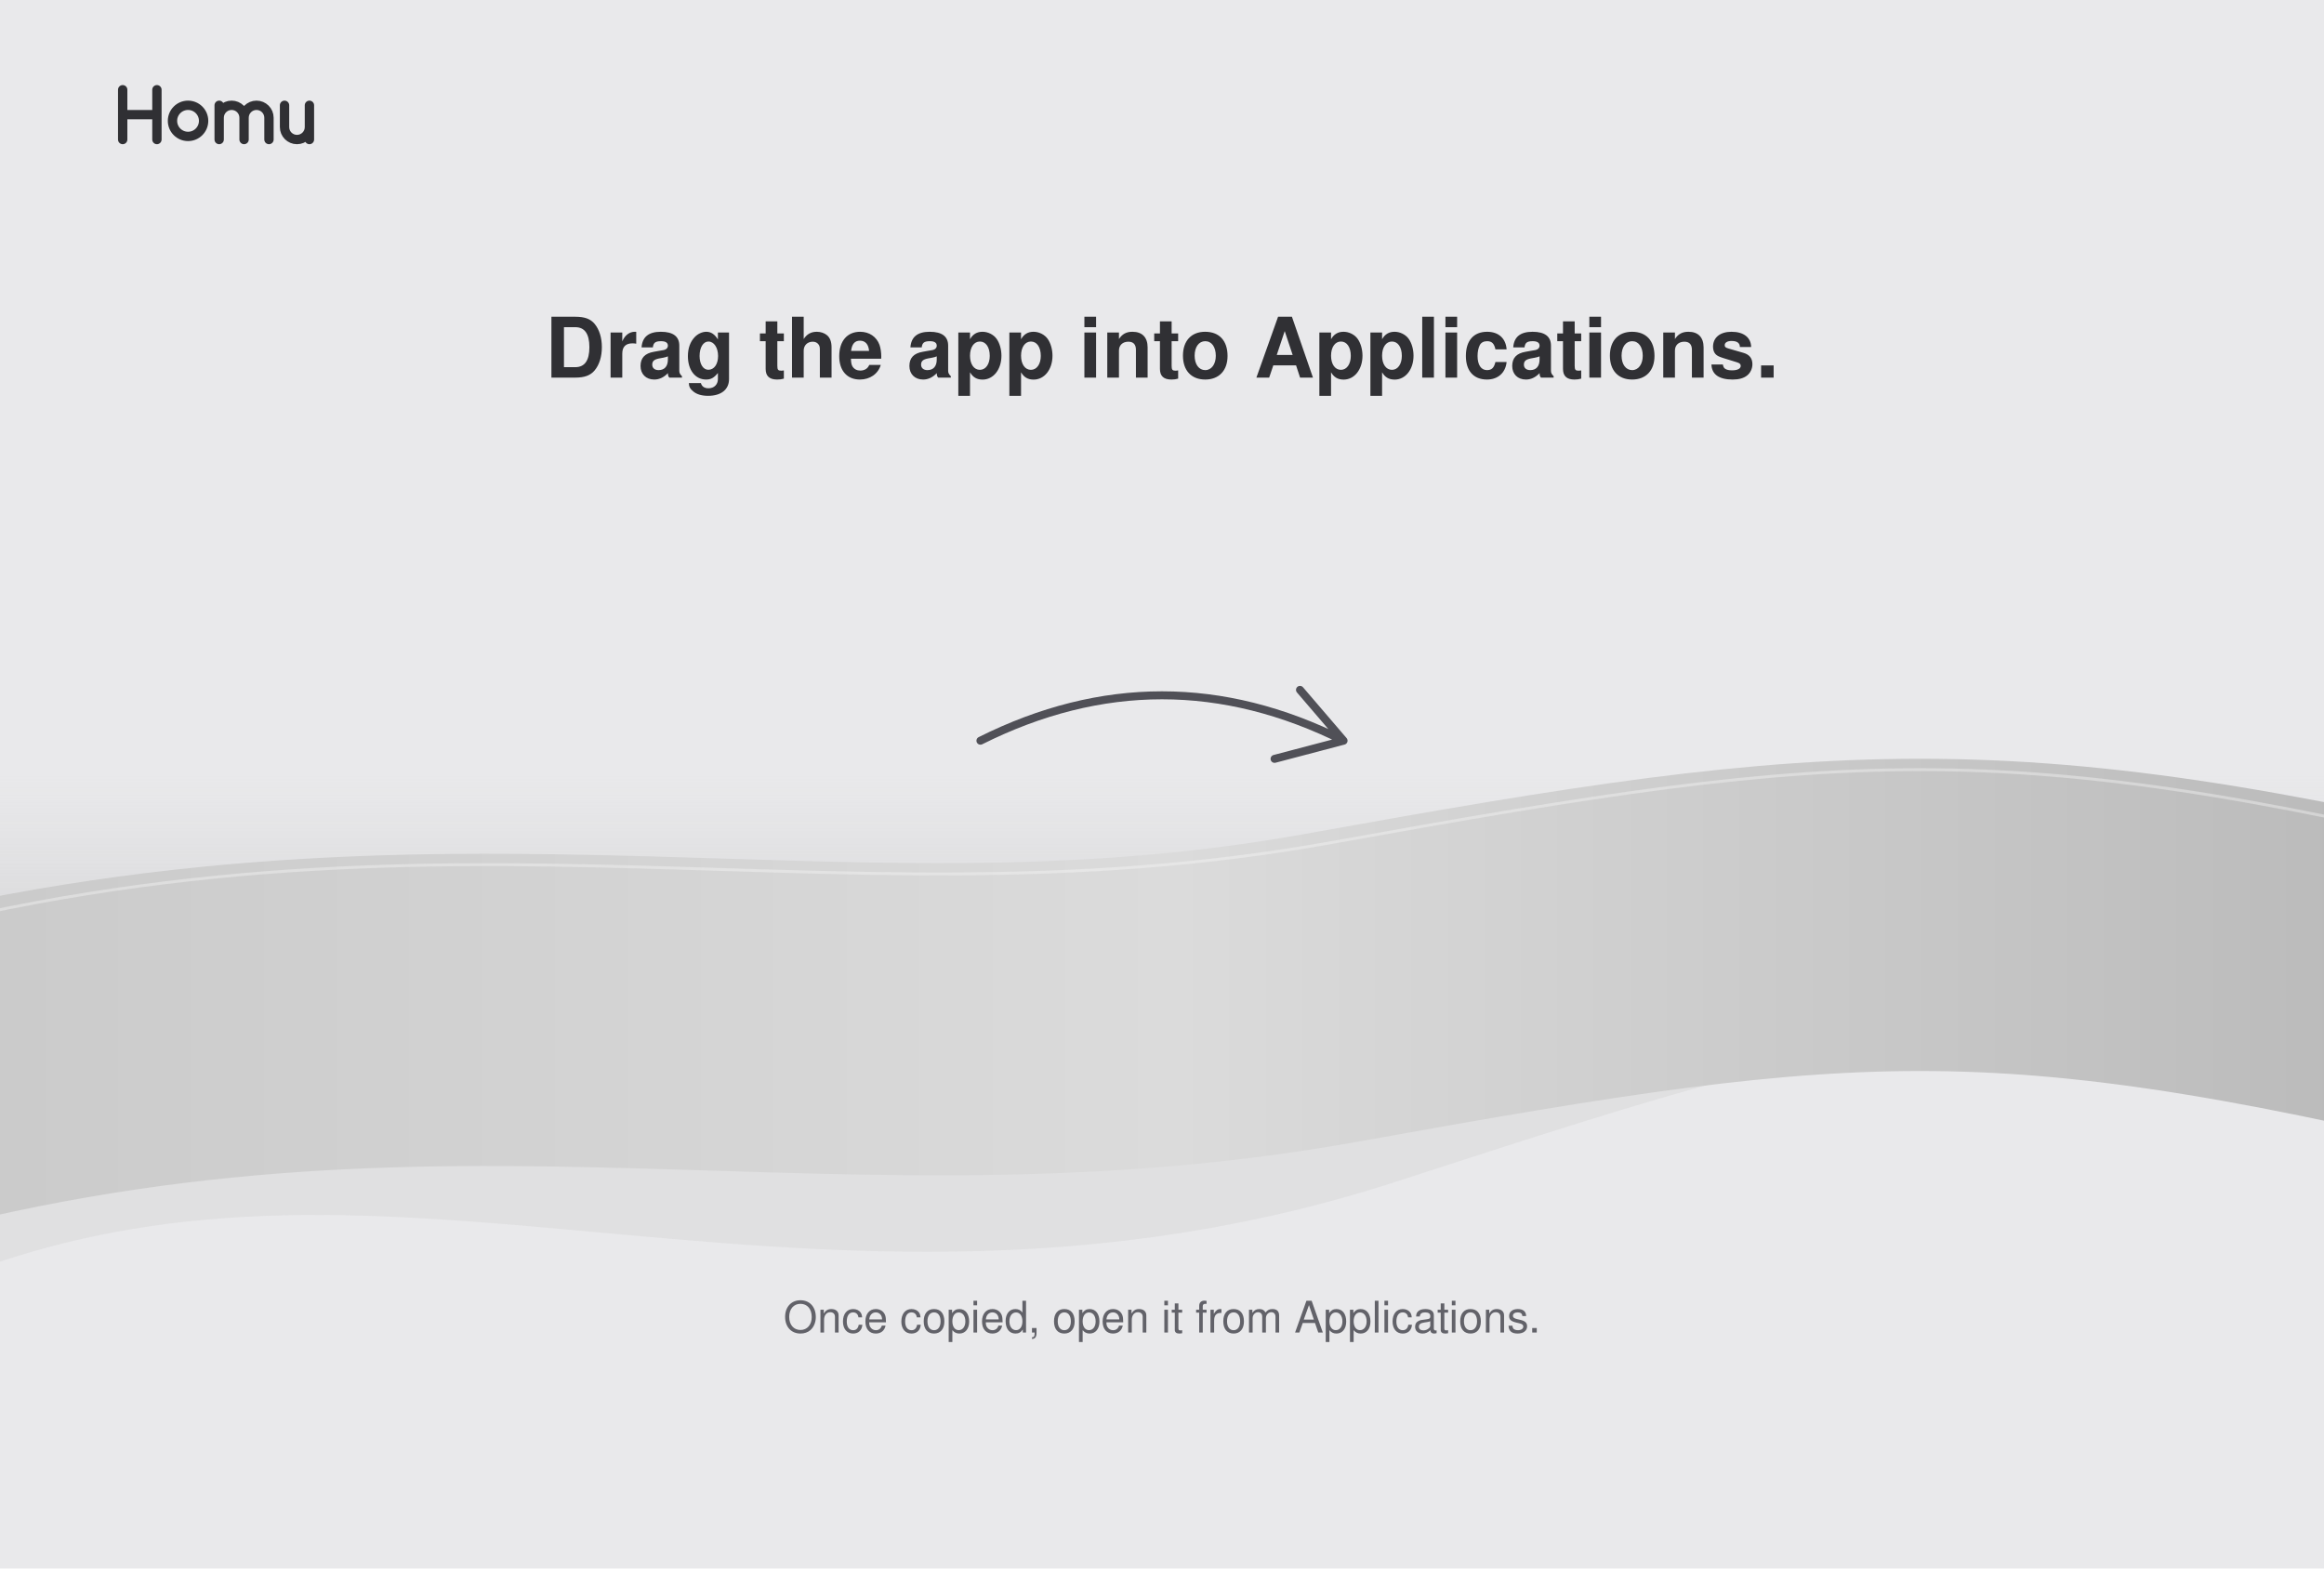
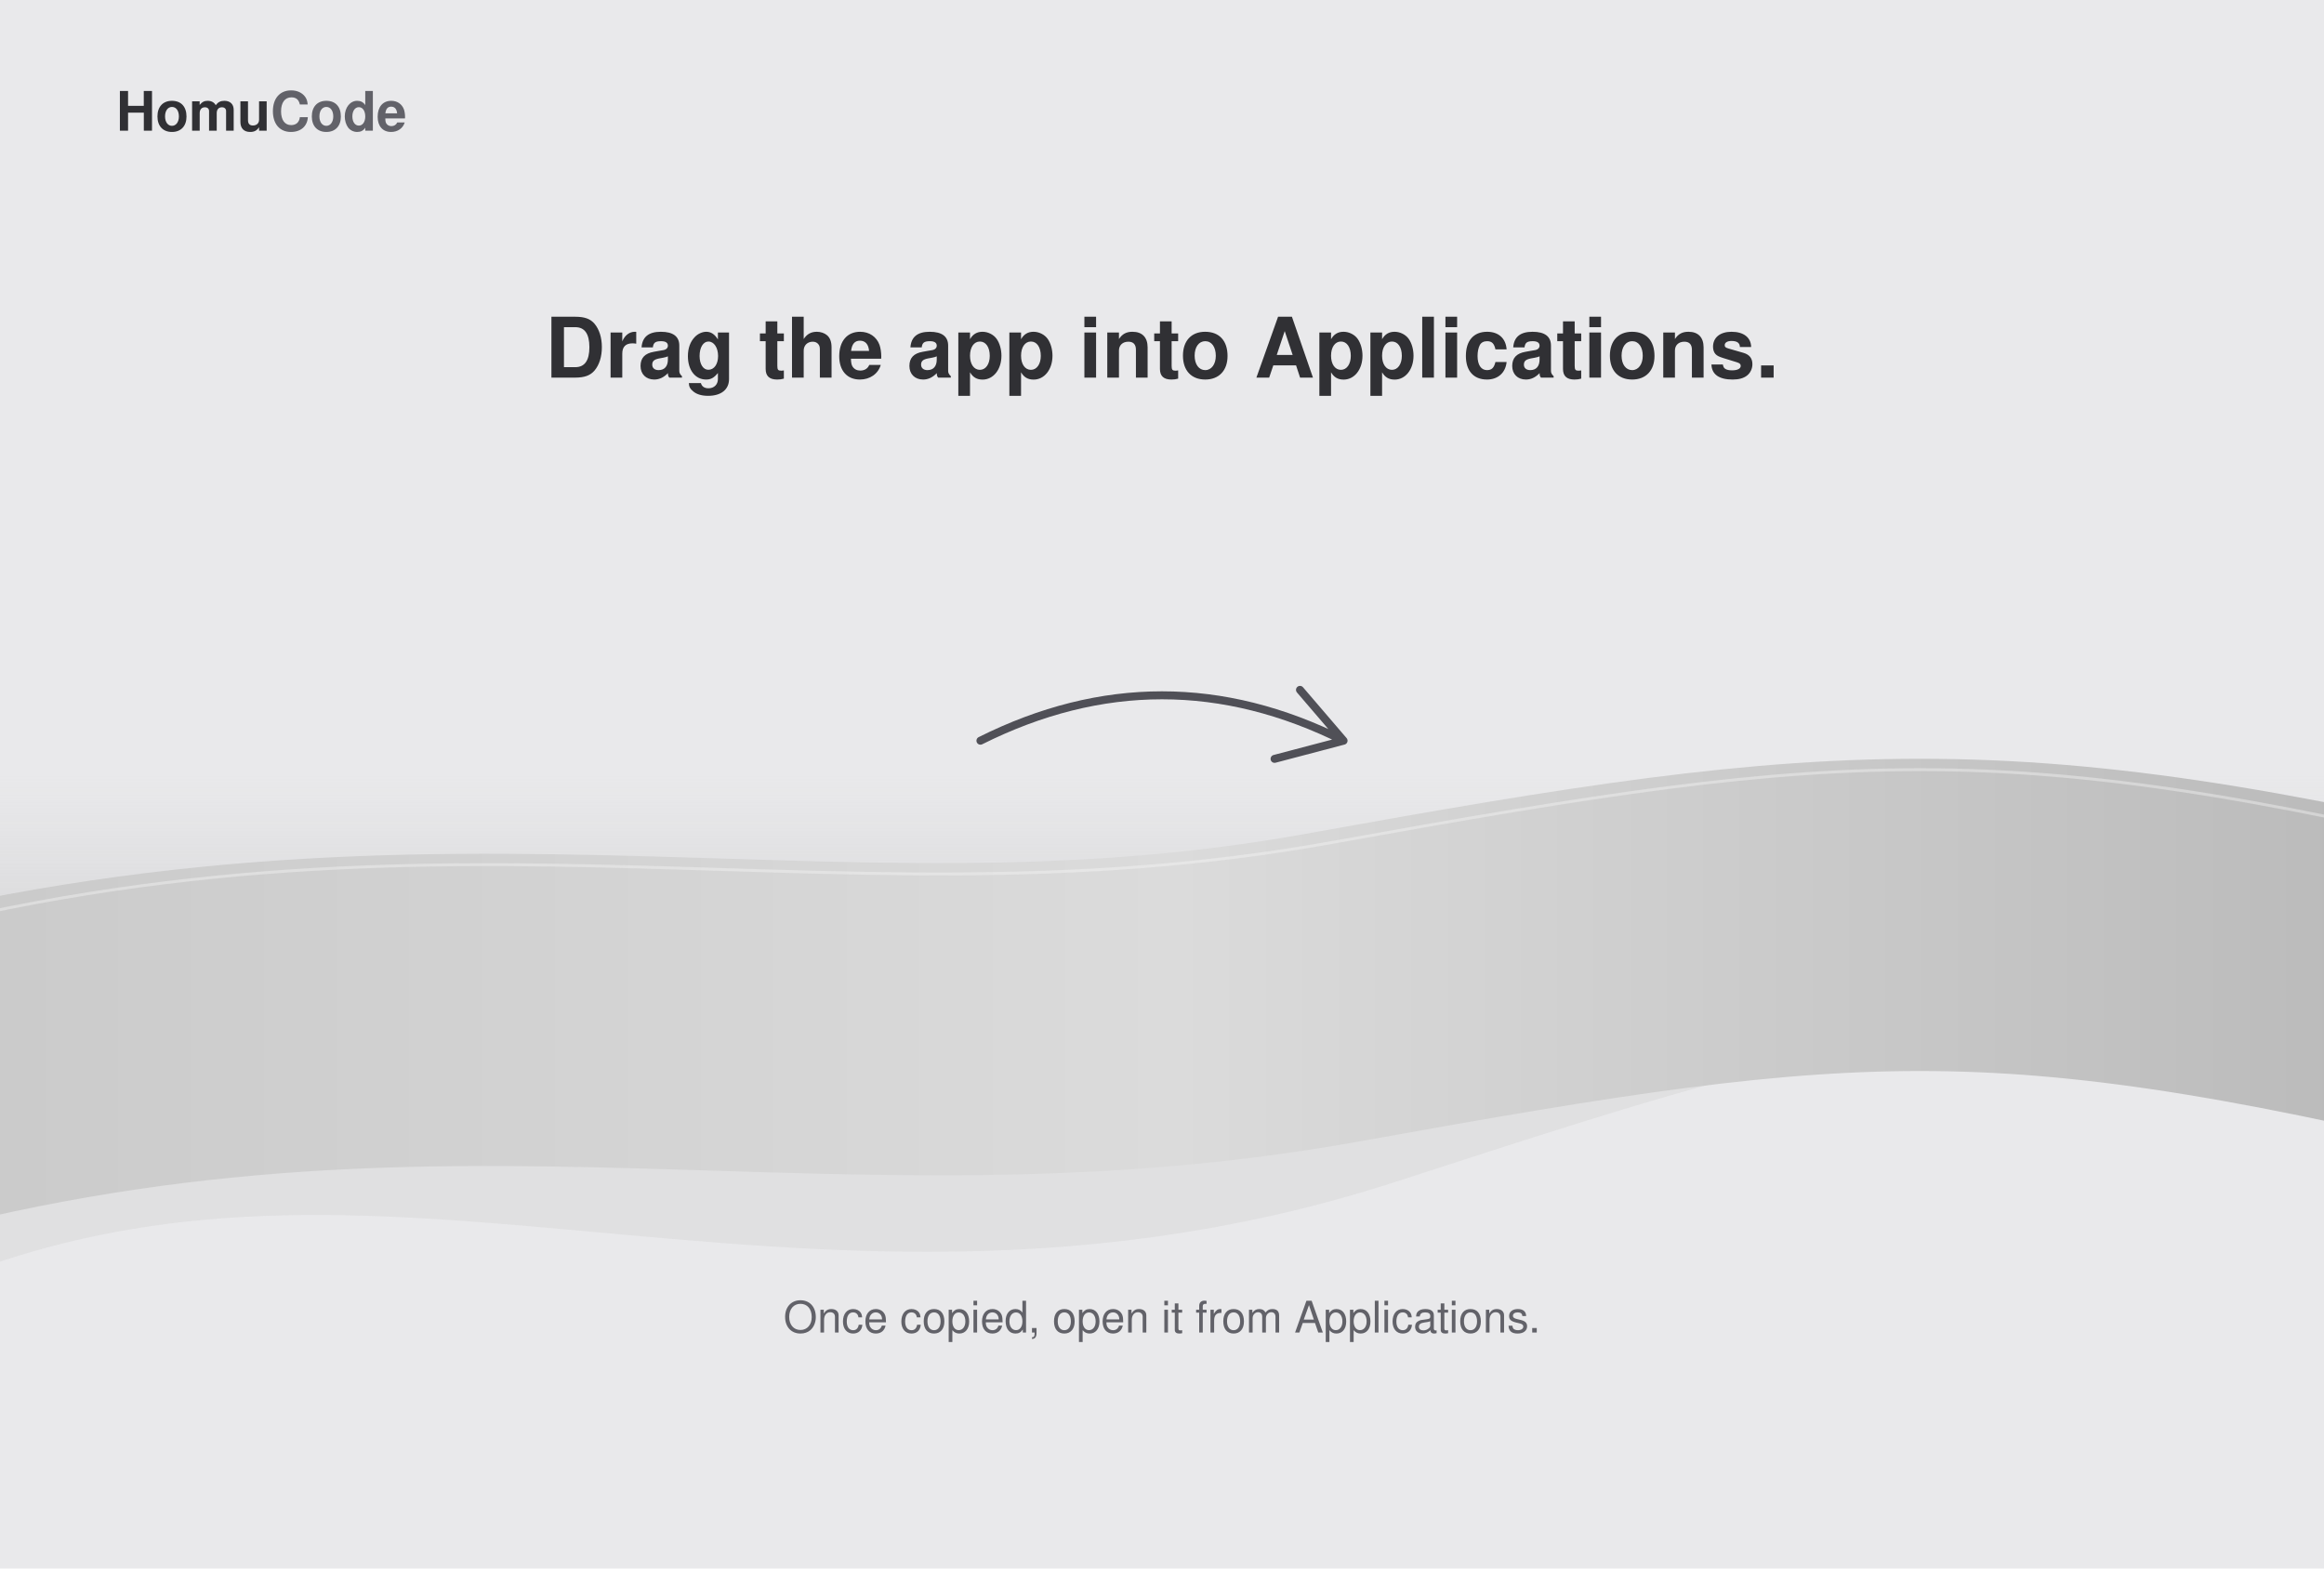
<svg xmlns="http://www.w3.org/2000/svg" width="1280" height="864" viewBox="0 0 640 432">
  <defs>
    <linearGradient id="veil" x1="0" y1="0" x2="0" y2="1">
      <stop stop-color="#B7B7B7" stop-opacity="0" />
      <stop offset=".55" stop-color="#A5A5A5" stop-opacity=".24" />
      <stop offset="1" stop-color="#D1D1D1" stop-opacity=".4" />
    </linearGradient>
    <linearGradient id="silk" x1="0" y1="0" x2="1" y2="0">
      <stop stop-color="#C8C8C8" />
      <stop offset=".5" stop-color="#DBDBDB" />
      <stop offset="1" stop-color="#B5B5B5" />
    </linearGradient>
  </defs>
  <rect width="640" height="432" fill="#E9E9EB" />
  <path d="M-60 293C95 220 214 304 362 256S559 191 707 257" stroke="url(#veil)" stroke-width="146" fill="none" opacity="1" stroke-linecap="round" stroke-linejoin="round" />
  <path d="M-60 306C113 252 223 298 367 272S553 242 707 280" stroke="url(#silk)" stroke-width="86" fill="none" opacity="1" stroke-linecap="round" stroke-linejoin="round" />
  <path d="M-60 266C113 212 223 258 367 232S553 202 707 240" stroke="#F5F5F5" stroke-width="0.8" fill="none" opacity="0.42" stroke-linecap="round" stroke-linejoin="round" />
-   <svg x="32" y="23" width="55" height="18" viewBox="0 0 64 21" fill="none" stroke="#303034" stroke-width="3" stroke-linecap="round" stroke-linejoin="round">
-     <path d="M2 2v16m0-8h11m0-8v16m5-6a5 5 0 1 0 10 0 5 5 0 1 0-10 0m15-5v11m0-7a4 4 0 0 1 8 0v7m0-7a4 4 0 0 1 8 0v7m5-11v7a4 4 0 0 0 8 0m0-7v11" />
-   </svg>
+   <text x="32" y="36" fill="#626269" font-family="Helvetica" font-size="15" font-weight="600">
+     <tspan fill="#303034">Homu</tspan>Code</text>
  <text x="320" y="104" fill="#303034" font-family="Helvetica" font-size="23" font-weight="700" text-anchor="middle">Drag the app into Applications.</text>
  <path d="M270 204Q320 179 370 204M358 190L370 204L351 209" stroke="#505057" stroke-width="2.2" fill="none" opacity="1" stroke-linecap="round" stroke-linejoin="round" />
  <text x="320" y="367" fill="#626269" font-family="Helvetica" font-size="12" font-weight="400" text-anchor="middle">Once copied, open it from Applications.</text>
</svg>
